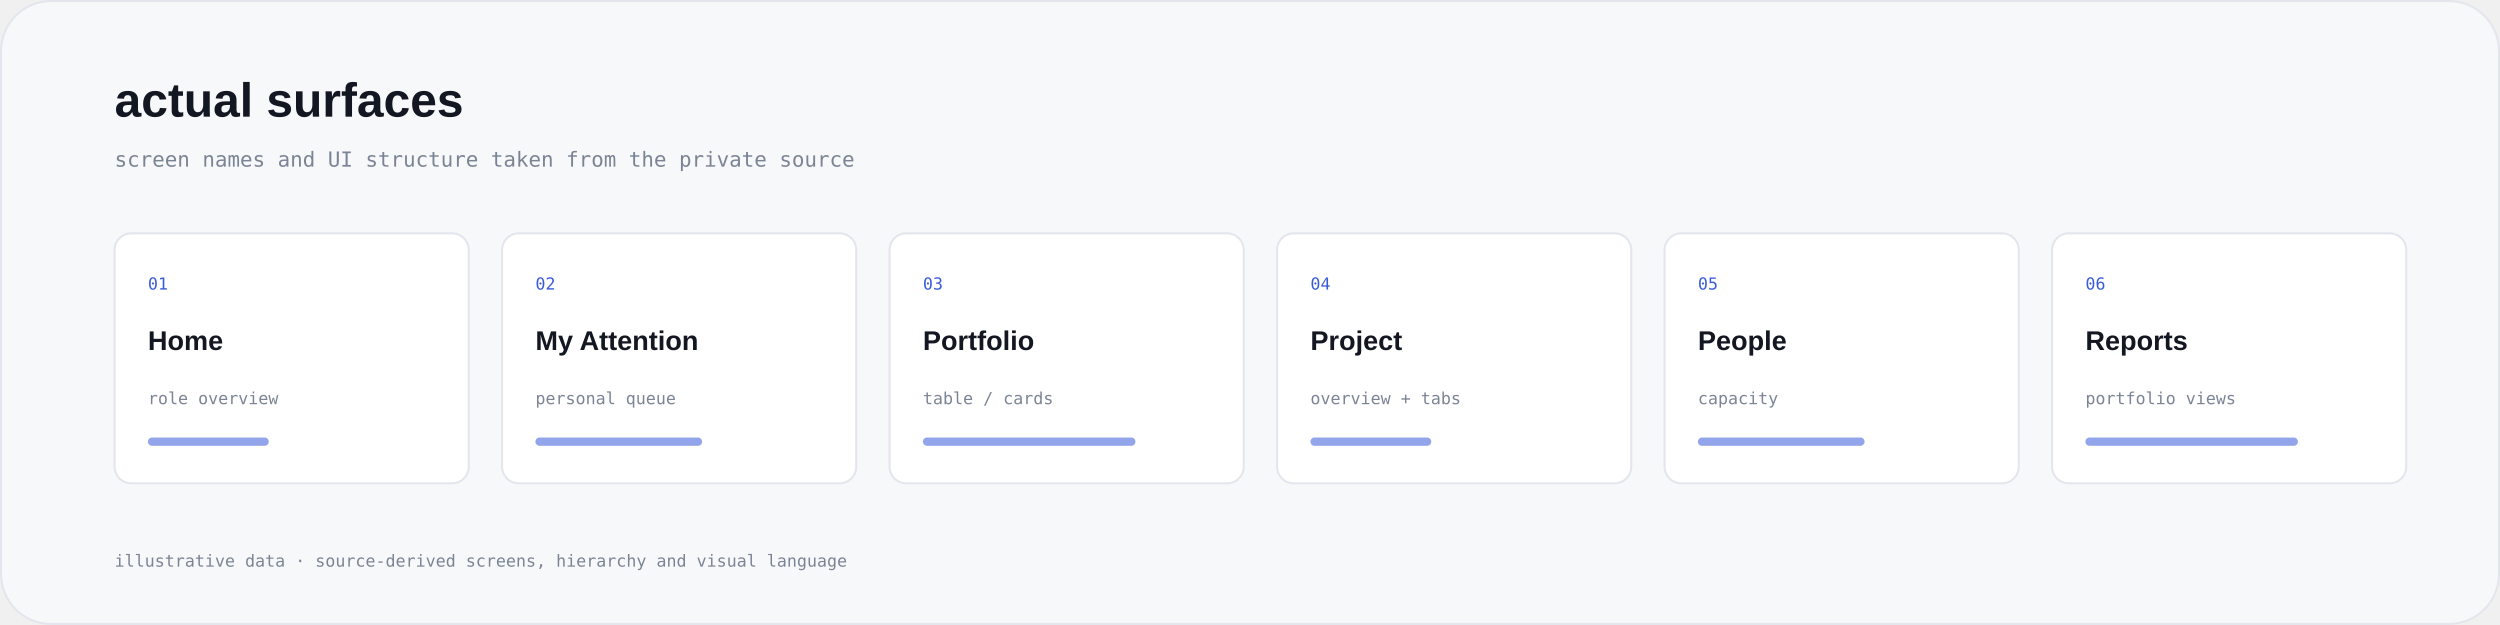
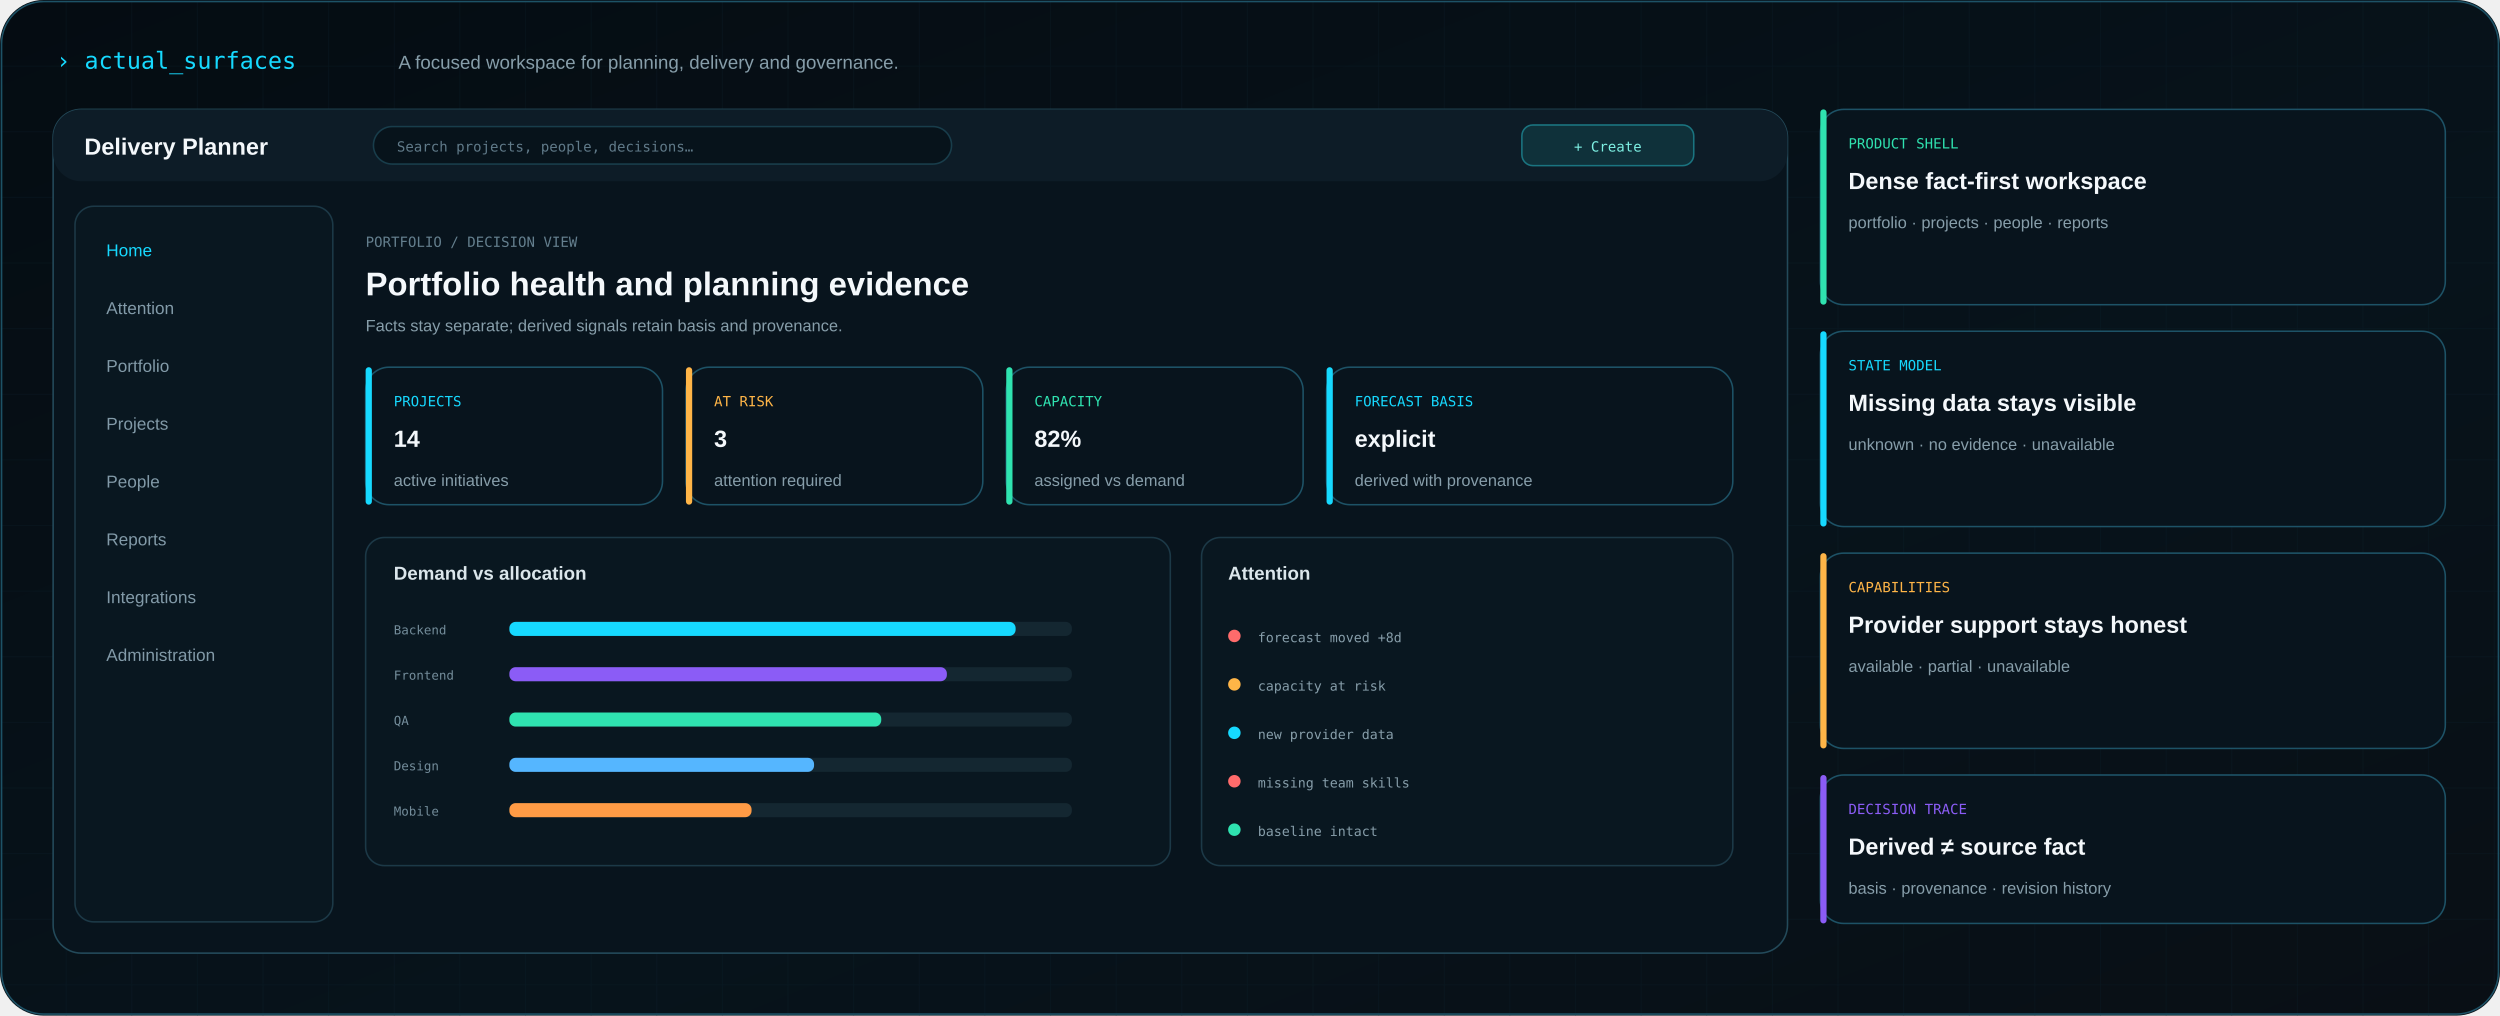
- <svg xmlns="http://www.w3.org/2000/svg" width="1200" height="300" viewBox="0 0 1200 300">
-   <rect x=".5" y=".5" width="1199" height="299" rx="24" fill="#f7f8fa" stroke="#e3e6ec" />
-   <text x="55" y="56" fill="#131722" font-family="Arial" font-size="23" font-weight="700">actual surfaces</text>
-   <text x="55" y="80" fill="#7b8494" font-family="monospace" font-size="10">screen names and UI structure taken from the private source</text>
-   <g transform="translate(55 112)">
-     <rect width="170" height="120" rx="8" fill="#ffffff" stroke="#e3e6ec" />
-     <text x="16" y="27" fill="#3a5bd9" font-family="monospace" font-size="8">01</text>
-     <text x="16" y="56" fill="#131722" font-family="Arial" font-size="13" font-weight="700">Home</text>
-     <text x="16" y="82" fill="#7b8494" font-family="monospace" font-size="8">role overview</text>
-     <rect x="16" y="98" width="58" height="4" rx="2" fill="#3a5bd9" opacity=".55" />
+ <svg xmlns="http://www.w3.org/2000/svg" width="1600" height="650" viewBox="0 0 1600 650">
+   <defs>
+     <linearGradient id="bg" x1="0" y1="0" x2="1" y2="1">
+       <stop stop-color="#050c12" />
+       <stop offset=".6" stop-color="#07131b" />
+       <stop offset="1" stop-color="#090f15" />
+     </linearGradient>
+     <pattern id="grid" width="42" height="42" patternUnits="userSpaceOnUse">
+       <path d="M42 0H0V42" fill="none" stroke="#0d2430" />
+     </pattern>
+   </defs>
+   <rect width="1600" height="650" rx="28" fill="url(#bg)" />
+   <rect width="1600" height="650" rx="28" fill="url(#grid)" opacity=".3" />
+   <rect x="1" y="1" width="1598" height="648" rx="27" fill="none" stroke="#1d5266" />
+   <text x="36" y="44" fill="#16d9ff" font-family="monospace" font-size="15">› actual_surfaces</text>
+   <text x="255" y="44" fill="#879eaa" font-family="Arial" font-size="12">A focused workspace for planning, delivery and governance.</text>
+   <g transform="translate(34 70)">
+     <rect width="1110" height="540" rx="18" fill="#08141d" stroke="#234a5a" />
+     <rect width="1110" height="46" rx="18" fill="#0d1c27" />
+     <text x="20" y="29" fill="#f4f8fb" font-family="Arial" font-size="15" font-weight="700">Delivery Planner</text>
+     <rect x="205" y="11" width="370" height="24" rx="12" fill="#07131b" stroke="#183d4b" />
+     <text x="220" y="27" fill="#607a89" font-family="monospace" font-size="9">Search projects, people, decisions…</text>
+     <rect x="940" y="10" width="110" height="26" rx="7" fill="#0f313a" stroke="#1a7480" />
+     <text x="995" y="27" text-anchor="middle" fill="#7ef1e4" font-family="monospace" font-size="9">+ Create</text>
+     <rect x="14" y="62" width="165" height="458" rx="12" fill="#091720" stroke="#1c3947" />
+     <text x="34" y="94" fill="#16d9ff" font-family="Arial" font-size="11">Home</text>
+     <text x="34" y="131" fill="#829aa8" font-family="Arial" font-size="11">Attention</text>
+     <text x="34" y="168" fill="#829aa8" font-family="Arial" font-size="11">Portfolio</text>
+     <text x="34" y="205" fill="#829aa8" font-family="Arial" font-size="11">Projects</text>
+     <text x="34" y="242" fill="#829aa8" font-family="Arial" font-size="11">People</text>
+     <text x="34" y="279" fill="#829aa8" font-family="Arial" font-size="11">Reports</text>
+     <text x="34" y="316" fill="#829aa8" font-family="Arial" font-size="11">Integrations</text>
+     <text x="34" y="353" fill="#829aa8" font-family="Arial" font-size="11">Administration</text>
+     <text x="200" y="88" fill="#647f8e" font-family="monospace" font-size="9">PORTFOLIO / DECISION VIEW</text>
+     <text x="200" y="119" fill="#f4f8fb" font-family="Arial" font-size="21" font-weight="700">Portfolio health and planning evidence</text>
+     <text x="200" y="142" fill="#879eaa" font-family="Arial" font-size="10.5">Facts stay separate; derived signals retain basis and provenance.</text>
+     <g transform="translate(200 165)">
+       <rect width="190" height="88" rx="15" fill="#08141d" stroke="#1d5266" />
+       <rect width="4" height="88" rx="2" fill="#16d9ff" />
+       <text x="18" y="25" fill="#16d9ff" font-family="monospace" font-size="9">PROJECTS</text>
+       <text x="18" y="51" fill="#f4f8fb" font-family="Arial" font-size="15" font-weight="700">14</text>
+       <text x="18" y="76" fill="#879eaa" font-family="Arial" font-size="10.5">active initiatives</text>
+     </g>
+     <g transform="translate(405 165)">
+       <rect width="190" height="88" rx="15" fill="#08141d" stroke="#1d5266" />
+       <rect width="4" height="88" rx="2" fill="#ffb547" />
+       <text x="18" y="25" fill="#ffb547" font-family="monospace" font-size="9">AT RISK</text>
+       <text x="18" y="51" fill="#f4f8fb" font-family="Arial" font-size="15" font-weight="700">3</text>
+       <text x="18" y="76" fill="#879eaa" font-family="Arial" font-size="10.5">attention required</text>
+     </g>
+     <g transform="translate(610 165)">
+       <rect width="190" height="88" rx="15" fill="#08141d" stroke="#1d5266" />
+       <rect width="4" height="88" rx="2" fill="#2fe3b0" />
+       <text x="18" y="25" fill="#2fe3b0" font-family="monospace" font-size="9">CAPACITY</text>
+       <text x="18" y="51" fill="#f4f8fb" font-family="Arial" font-size="15" font-weight="700">82%</text>
+       <text x="18" y="76" fill="#879eaa" font-family="Arial" font-size="10.5">assigned vs demand</text>
+     </g>
+     <g transform="translate(815 165)">
+       <rect width="260" height="88" rx="15" fill="#08141d" stroke="#1d5266" />
+       <rect width="4" height="88" rx="2" fill="#16d9ff" />
+       <text x="18" y="25" fill="#16d9ff" font-family="monospace" font-size="9">FORECAST BASIS</text>
+       <text x="18" y="51" fill="#f4f8fb" font-family="Arial" font-size="15" font-weight="700">explicit</text>
+       <text x="18" y="76" fill="#879eaa" font-family="Arial" font-size="10.5">derived with provenance</text>
+     </g>
+     <rect x="200" y="274" width="515" height="210" rx="12" fill="#091720" stroke="#1c3947" />
+     <text x="218" y="301" fill="#dbe6eb" font-family="Arial" font-size="12" font-weight="700">Demand vs allocation</text>
+     <text x="218" y="336" fill="#748d9b" font-family="monospace" font-size="8">Backend</text>
+     <rect x="292" y="328" width="360" height="9" rx="4" fill="#142731" />
+     <rect x="292" y="328" width="324" height="9" rx="4" fill="#16d9ff" />
+     <text x="218" y="365" fill="#748d9b" font-family="monospace" font-size="8">Frontend</text>
+     <rect x="292" y="357" width="360" height="9" rx="4" fill="#142731" />
+     <rect x="292" y="357" width="280" height="9" rx="4" fill="#8b5cf6" />
+     <text x="218" y="394" fill="#748d9b" font-family="monospace" font-size="8">QA</text>
+     <rect x="292" y="386" width="360" height="9" rx="4" fill="#142731" />
+     <rect x="292" y="386" width="238" height="9" rx="4" fill="#2fe3b0" />
+     <text x="218" y="423" fill="#748d9b" font-family="monospace" font-size="8">Design</text>
+     <rect x="292" y="415" width="360" height="9" rx="4" fill="#142731" />
+     <rect x="292" y="415" width="195" height="9" rx="4" fill="#55b6ff" />
+     <text x="218" y="452" fill="#748d9b" font-family="monospace" font-size="8">Mobile</text>
+     <rect x="292" y="444" width="360" height="9" rx="4" fill="#142731" />
+     <rect x="292" y="444" width="155" height="9" rx="4" fill="#ff9b45" />
+     <rect x="735" y="274" width="340" height="210" rx="12" fill="#091720" stroke="#1c3947" />
+     <text x="752" y="301" fill="#dbe6eb" font-family="Arial" font-size="12" font-weight="700">Attention</text>
+     <circle cx="756" cy="337" r="4" fill="#ff6b6b" />
+     <text x="771" y="341" fill="#879eaa" font-family="monospace" font-size="8.5">forecast moved +8d</text>
+     <circle cx="756" cy="368" r="4" fill="#ffb547" />
+     <text x="771" y="372" fill="#879eaa" font-family="monospace" font-size="8.5">capacity at risk</text>
+     <circle cx="756" cy="399" r="4" fill="#16d9ff" />
+     <text x="771" y="403" fill="#879eaa" font-family="monospace" font-size="8.5">new provider data</text>
+     <circle cx="756" cy="430" r="4" fill="#ff6b6b" />
+     <text x="771" y="434" fill="#879eaa" font-family="monospace" font-size="8.5">missing team skills</text>
+     <circle cx="756" cy="461" r="4" fill="#2fe3b0" />
+     <text x="771" y="465" fill="#879eaa" font-family="monospace" font-size="8.5">baseline intact</text>
  </g>
-   <g transform="translate(241 112)">
-     <rect width="170" height="120" rx="8" fill="#ffffff" stroke="#e3e6ec" />
-     <text x="16" y="27" fill="#3a5bd9" font-family="monospace" font-size="8">02</text>
-     <text x="16" y="56" fill="#131722" font-family="Arial" font-size="13" font-weight="700">My Attention</text>
-     <text x="16" y="82" fill="#7b8494" font-family="monospace" font-size="8">personal queue</text>
-     <rect x="16" y="98" width="80" height="4" rx="2" fill="#3a5bd9" opacity=".55" />
+   <g transform="translate(1165 70)">
+     <g transform="translate(0 0)">
+       <rect width="400" height="125" rx="15" fill="#08141d" stroke="#1d5266" />
+       <rect width="4" height="125" rx="2" fill="#2fe3b0" />
+       <text x="18" y="25" fill="#2fe3b0" font-family="monospace" font-size="9">PRODUCT SHELL</text>
+       <text x="18" y="51" fill="#f4f8fb" font-family="Arial" font-size="15" font-weight="700">Dense fact-first workspace</text>
+       <text x="18" y="76" fill="#879eaa" font-family="Arial" font-size="10.5">portfolio · projects · people · reports</text>
+     </g>
+     <g transform="translate(0 142)">
+       <rect width="400" height="125" rx="15" fill="#08141d" stroke="#1d5266" />
+       <rect width="4" height="125" rx="2" fill="#16d9ff" />
+       <text x="18" y="25" fill="#16d9ff" font-family="monospace" font-size="9">STATE MODEL</text>
+       <text x="18" y="51" fill="#f4f8fb" font-family="Arial" font-size="15" font-weight="700">Missing data stays visible</text>
+       <text x="18" y="76" fill="#879eaa" font-family="Arial" font-size="10.5">unknown · no evidence · unavailable</text>
+     </g>
+     <g transform="translate(0 284)">
+       <rect width="400" height="125" rx="15" fill="#08141d" stroke="#1d5266" />
+       <rect width="4" height="125" rx="2" fill="#ffb547" />
+       <text x="18" y="25" fill="#ffb547" font-family="monospace" font-size="9">CAPABILITIES</text>
+       <text x="18" y="51" fill="#f4f8fb" font-family="Arial" font-size="15" font-weight="700">Provider support stays honest</text>
+       <text x="18" y="76" fill="#879eaa" font-family="Arial" font-size="10.5">available · partial · unavailable</text>
+     </g>
+     <g transform="translate(0 426)">
+       <rect width="400" height="95" rx="15" fill="#08141d" stroke="#1d5266" />
+       <rect width="4" height="95" rx="2" fill="#8b5cf6" />
+       <text x="18" y="25" fill="#8b5cf6" font-family="monospace" font-size="9">DECISION TRACE</text>
+       <text x="18" y="51" fill="#f4f8fb" font-family="Arial" font-size="15" font-weight="700">Derived ≠ source fact</text>
+       <text x="18" y="76" fill="#879eaa" font-family="Arial" font-size="10.5">basis · provenance · revision history</text>
+     </g>
  </g>
-   <g transform="translate(427 112)">
-     <rect width="170" height="120" rx="8" fill="#ffffff" stroke="#e3e6ec" />
-     <text x="16" y="27" fill="#3a5bd9" font-family="monospace" font-size="8">03</text>
-     <text x="16" y="56" fill="#131722" font-family="Arial" font-size="13" font-weight="700">Portfolio</text>
-     <text x="16" y="82" fill="#7b8494" font-family="monospace" font-size="8">table / cards</text>
-     <rect x="16" y="98" width="102" height="4" rx="2" fill="#3a5bd9" opacity=".55" />
-   </g>
-   <g transform="translate(613 112)">
-     <rect width="170" height="120" rx="8" fill="#ffffff" stroke="#e3e6ec" />
-     <text x="16" y="27" fill="#3a5bd9" font-family="monospace" font-size="8">04</text>
-     <text x="16" y="56" fill="#131722" font-family="Arial" font-size="13" font-weight="700">Project</text>
-     <text x="16" y="82" fill="#7b8494" font-family="monospace" font-size="8">overview + tabs</text>
-     <rect x="16" y="98" width="58" height="4" rx="2" fill="#3a5bd9" opacity=".55" />
-   </g>
-   <g transform="translate(799 112)">
-     <rect width="170" height="120" rx="8" fill="#ffffff" stroke="#e3e6ec" />
-     <text x="16" y="27" fill="#3a5bd9" font-family="monospace" font-size="8">05</text>
-     <text x="16" y="56" fill="#131722" font-family="Arial" font-size="13" font-weight="700">People</text>
-     <text x="16" y="82" fill="#7b8494" font-family="monospace" font-size="8">capacity</text>
-     <rect x="16" y="98" width="80" height="4" rx="2" fill="#3a5bd9" opacity=".55" />
-   </g>
-   <g transform="translate(985 112)">
-     <rect width="170" height="120" rx="8" fill="#ffffff" stroke="#e3e6ec" />
-     <text x="16" y="27" fill="#3a5bd9" font-family="monospace" font-size="8">06</text>
-     <text x="16" y="56" fill="#131722" font-family="Arial" font-size="13" font-weight="700">Reports</text>
-     <text x="16" y="82" fill="#7b8494" font-family="monospace" font-size="8">portfolio views</text>
-     <rect x="16" y="98" width="102" height="4" rx="2" fill="#3a5bd9" opacity=".55" />
-   </g>
-   <text x="55" y="272" fill="#7b8494" font-family="monospace" font-size="8">illustrative data · source-derived screens, hierarchy and visual language</text>
</svg>
